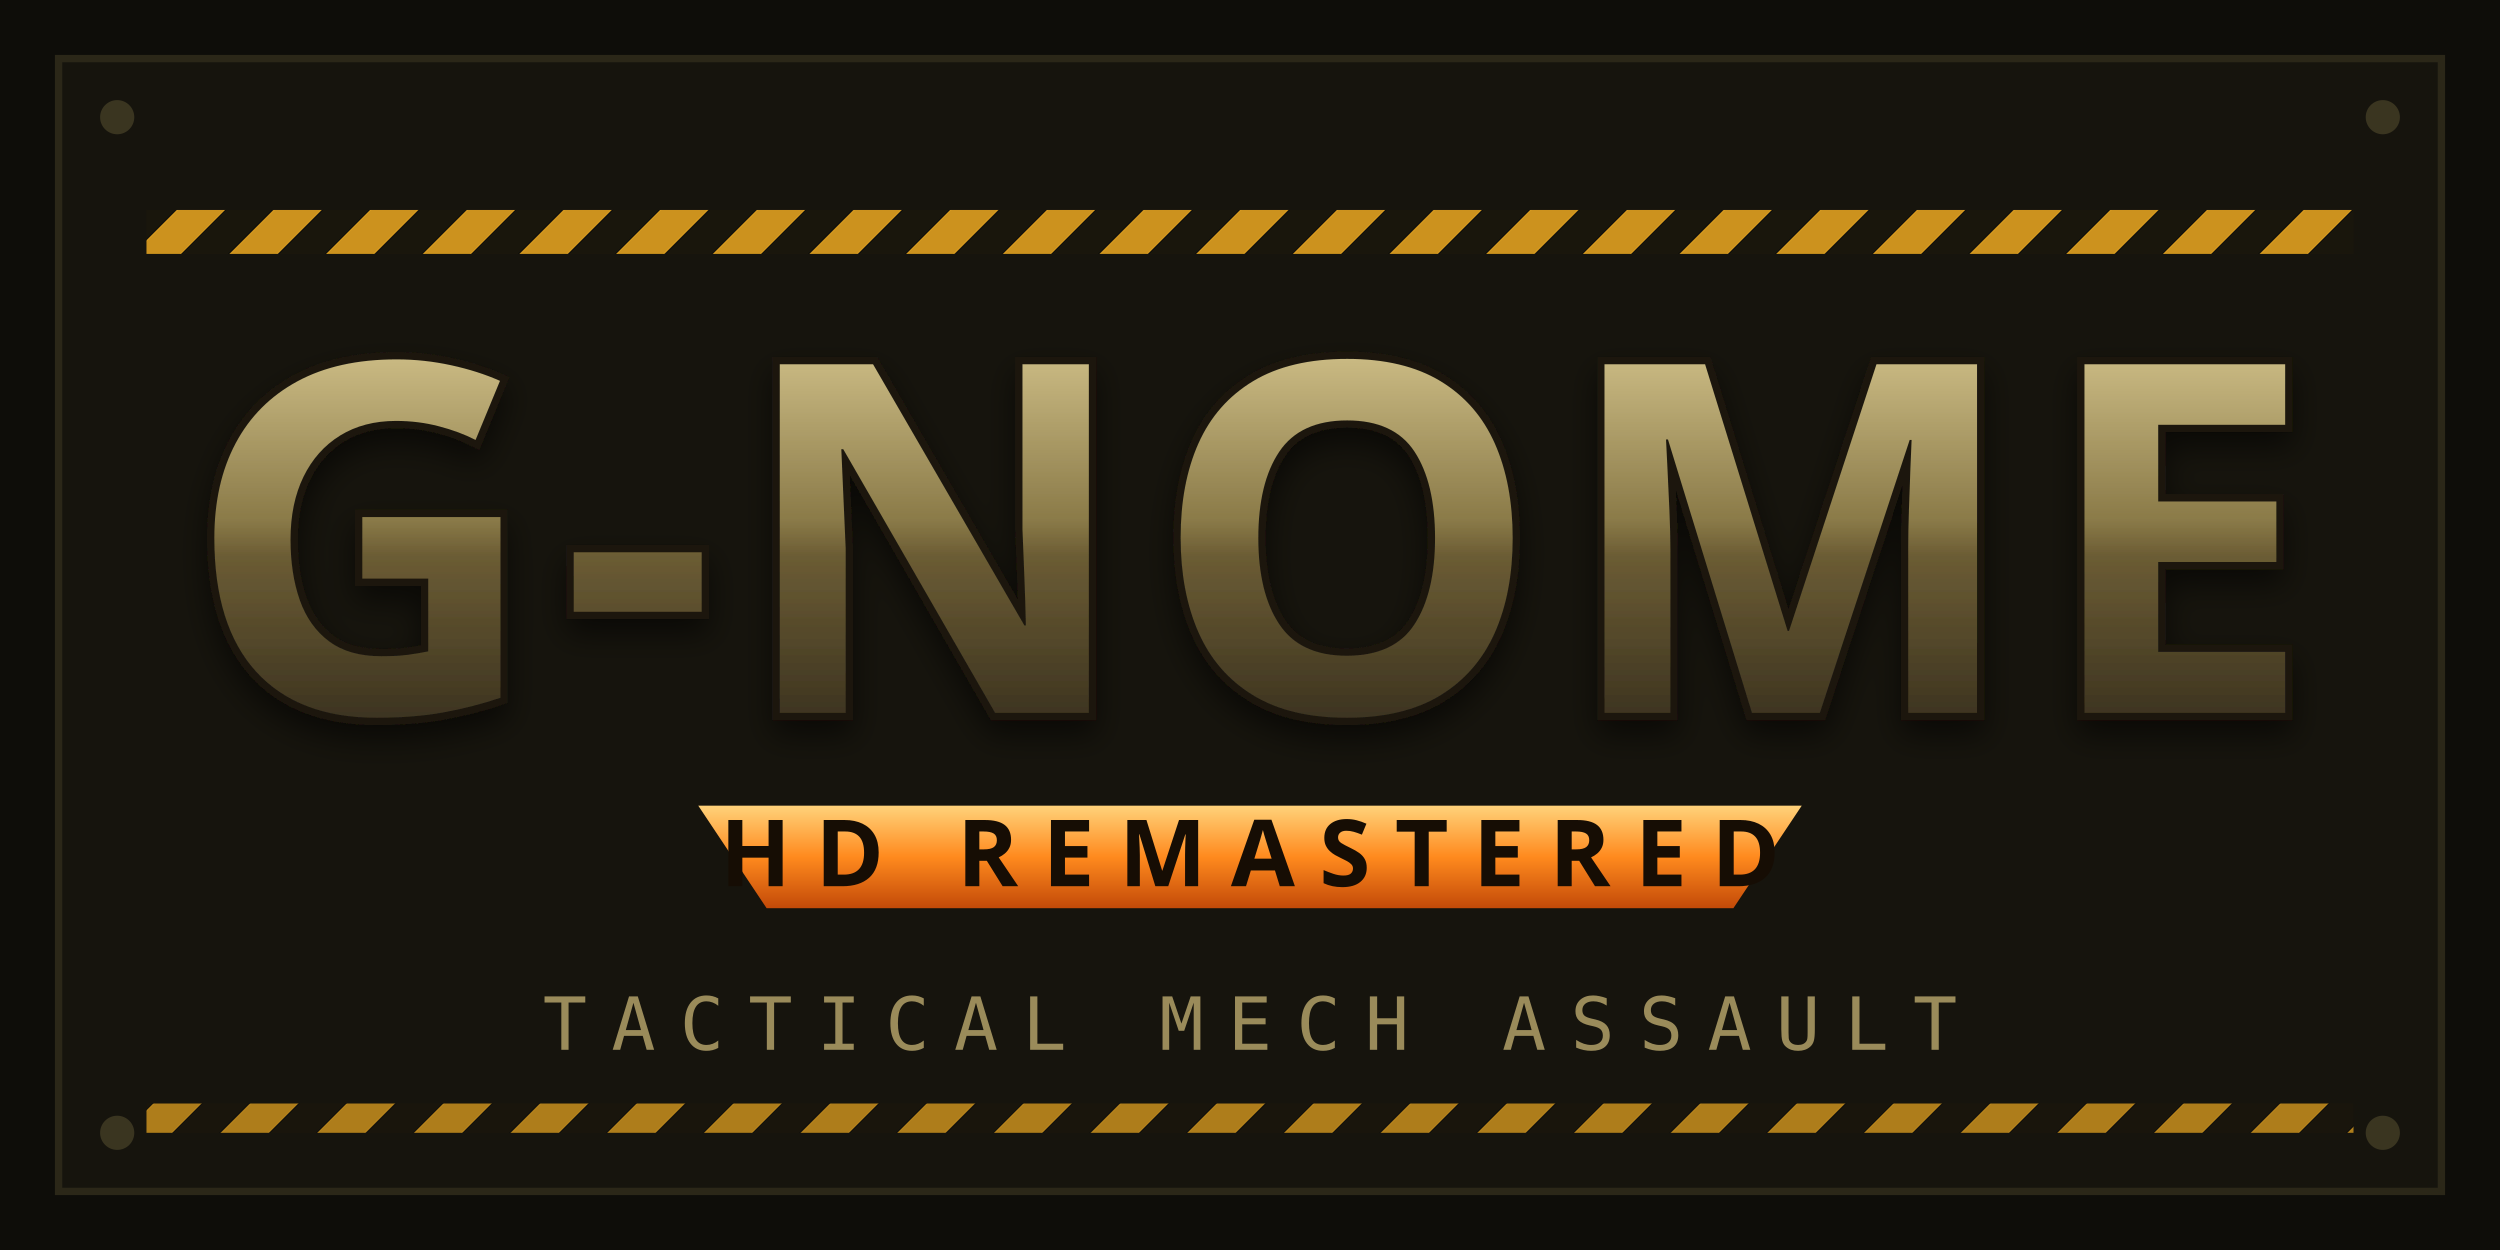
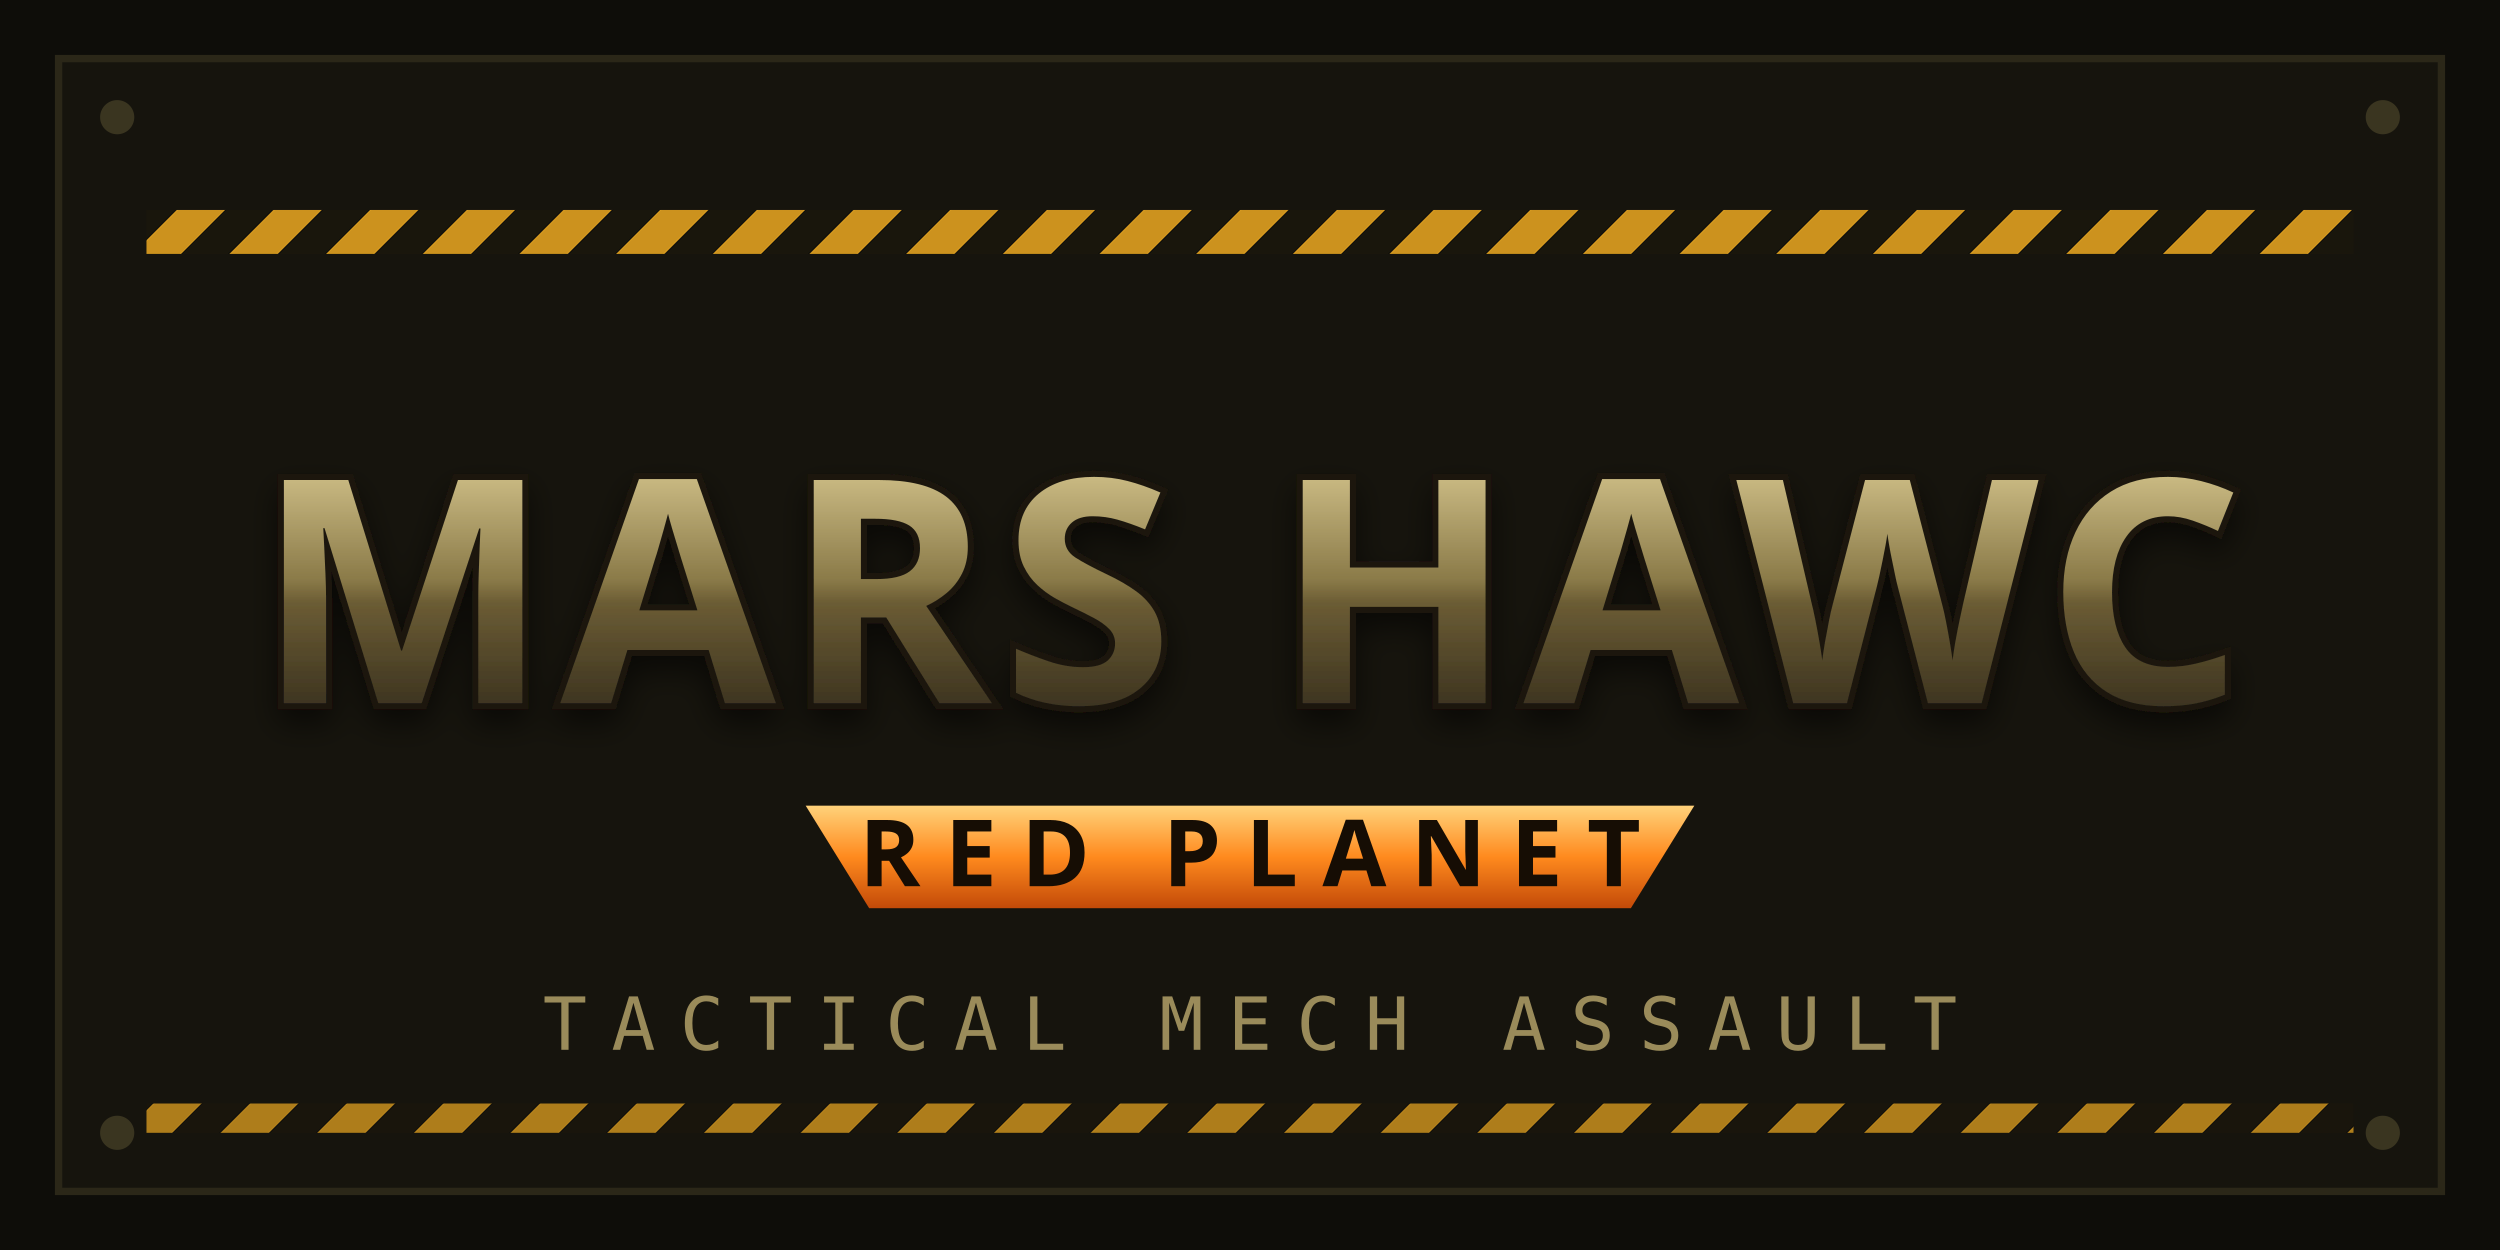
<svg xmlns="http://www.w3.org/2000/svg" width="1024" height="512" viewBox="0 0 1024 512">
  <defs>
    <linearGradient id="metal" x1="0" y1="0" x2="0" y2="1">
      <stop offset="0" stop-color="#c9b982" />
      <stop offset="0.45" stop-color="#8a7a48" />
      <stop offset="0.55" stop-color="#6b5c34" />
      <stop offset="1" stop-color="#3d3420" />
    </linearGradient>
    <linearGradient id="ember" x1="0" y1="0" x2="0" y2="1">
      <stop offset="0" stop-color="#ffd27a" />
      <stop offset="0.5" stop-color="#ff8a1e" />
      <stop offset="1" stop-color="#c34a08" />
    </linearGradient>
    <filter id="shadow" x="-20%" y="-20%" width="140%" height="140%">
      <feDropShadow dx="0" dy="6" stdDeviation="6" flood-color="#000" flood-opacity="0.55" />
    </filter>
    <pattern id="hazard" width="28" height="28" patternTransform="rotate(45)" patternUnits="userSpaceOnUse">
      <rect width="28" height="28" fill="#1a160c" />
      <rect width="14" height="28" fill="#e0a020" />
    </pattern>
  </defs>
  <rect width="1024" height="512" fill="#0e0d09" />
  <rect x="24" y="24" width="976" height="464" fill="#16140d" stroke="#2b2718" stroke-width="3" />
  <g fill="#3a3520">
    <circle cx="48" cy="48" r="7" />
    <circle cx="976" cy="48" r="7" />
    <circle cx="48" cy="464" r="7" />
    <circle cx="976" cy="464" r="7" />
  </g>
  <rect x="60" y="86" width="904" height="18" fill="url(#hazard)" opacity="0.9" />
  <g font-family="Arial Black, Impact, sans-serif" font-weight="900" text-anchor="middle" filter="url(#shadow)">
-     <text x="512" y="292" font-size="200" letter-spacing="8" fill="url(#metal)" stroke="#1c1810" stroke-width="6" paint-order="stroke">G-NOME</text>
+     <text x="512" y="288" font-size="128" letter-spacing="4" fill="url(#metal)" stroke="#1c1810" stroke-width="5" paint-order="stroke">MARS HAWC</text>
  </g>
  <g>
-     <polygon points="286,330 738,330 710,372 314,372" fill="url(#ember)" />
-     <text x="512" y="363" font-family="Arial Black, Impact, sans-serif" font-weight="900" font-size="38" letter-spacing="10" text-anchor="middle" fill="#160d04">HD  REMASTERED</text>
+     <polygon points="330,330 694,330 668,372 356,372" fill="url(#ember)" />
+     <text x="512" y="363" font-family="Arial Black, Impact, sans-serif" font-weight="900" font-size="38" letter-spacing="10" text-anchor="middle" fill="#160d04">RED PLANET</text>
  </g>
  <text x="512" y="430" font-family="Consolas, monospace" font-size="30" letter-spacing="10" text-anchor="middle" fill="#9a8b5a">TACTICAL  MECH  ASSAULT</text>
  <rect x="60" y="452" width="904" height="12" fill="url(#hazard)" opacity="0.75" />
</svg>
